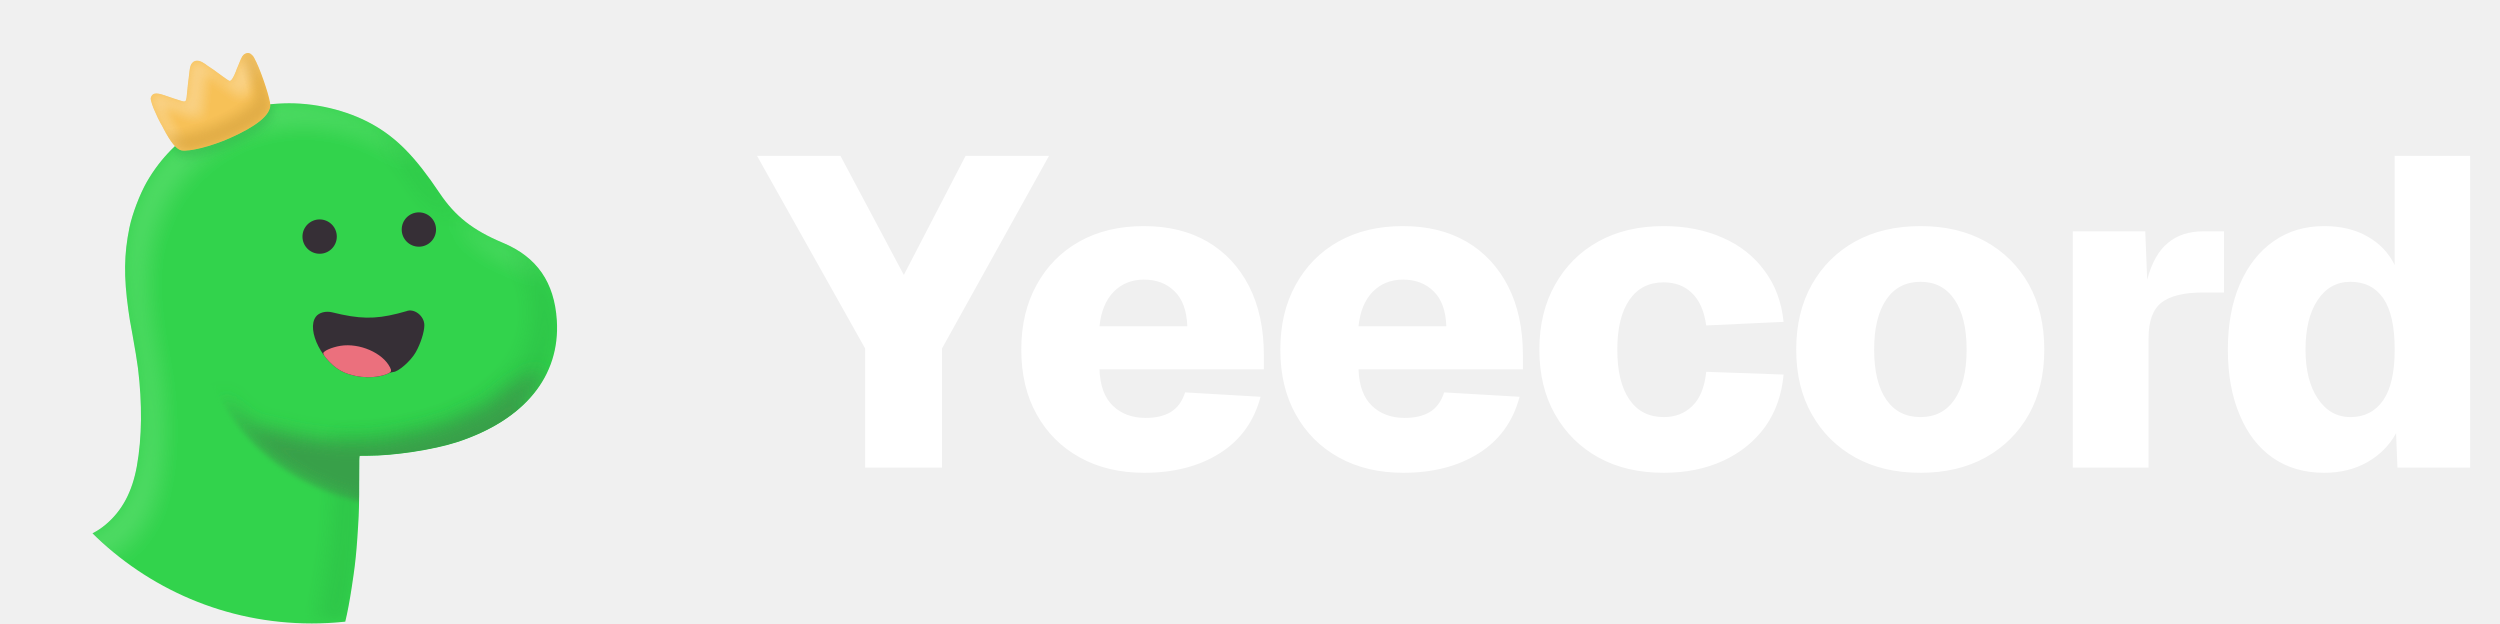
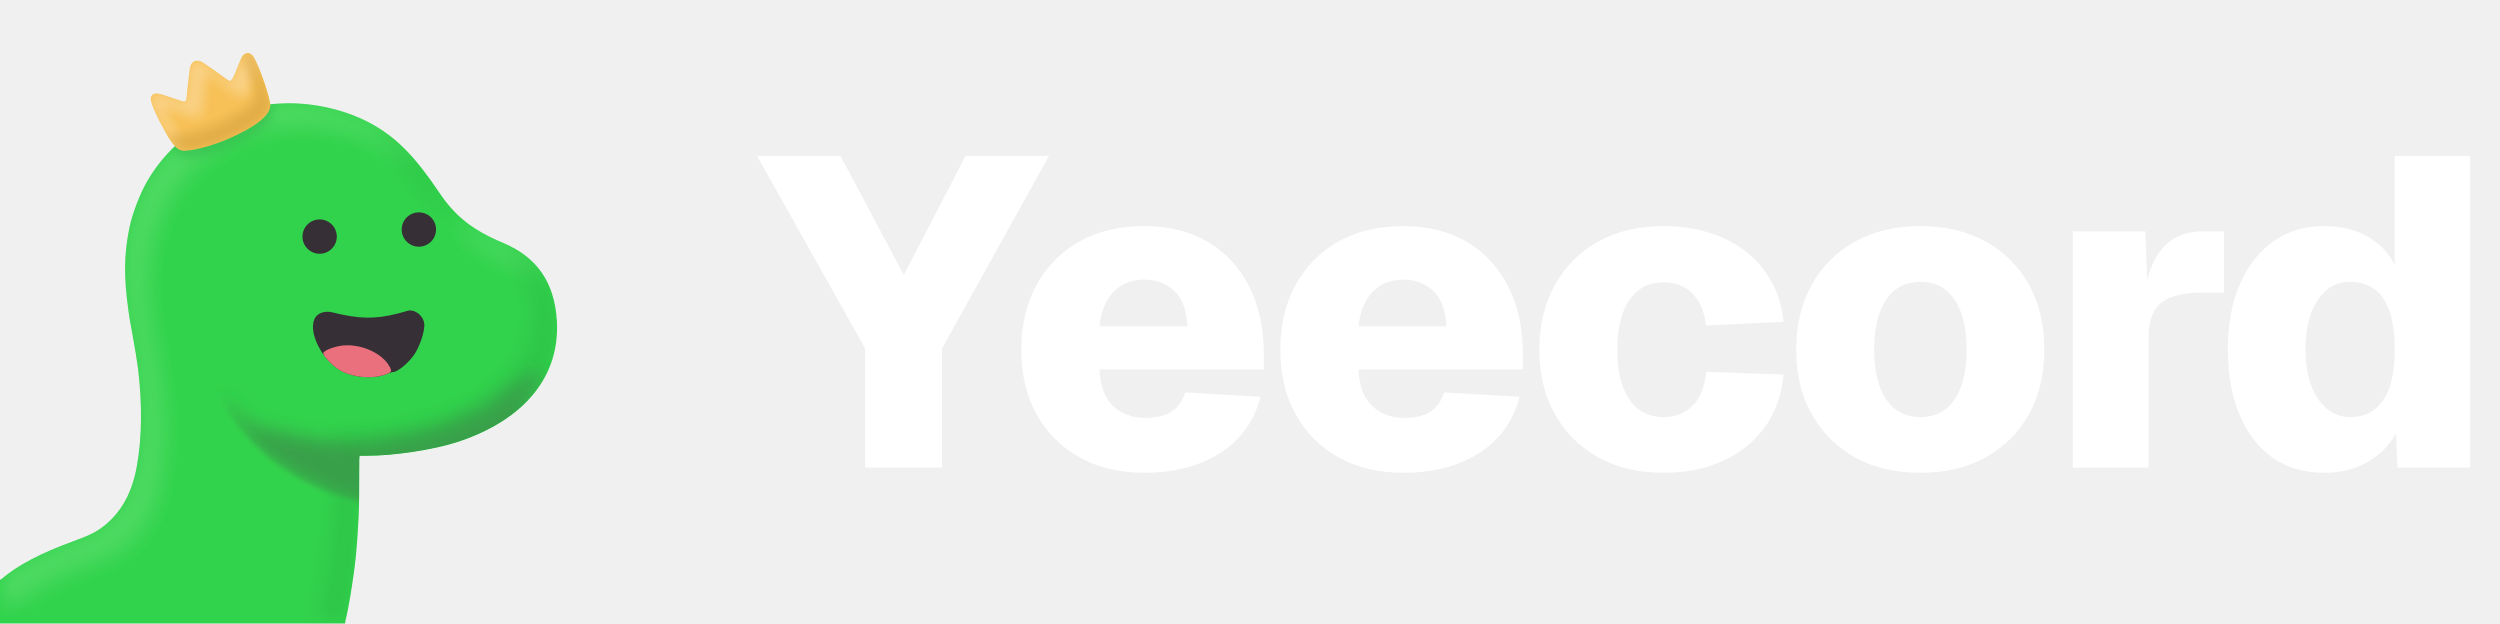
<svg xmlns="http://www.w3.org/2000/svg" viewBox="0 0 802 200" role="img" aria-labelledby="title">
-   <defs>
-     <clipPath id="avatar-circle">
-       <circle cx="100" cy="100" r="100" />
-     </clipPath>
-   </defs>
-   <g clip-path="url(#avatar-circle)">
+   <g>
    <svg width="200" height="200" viewBox="0 0 512 512">
      <defs>
        <path id="avatar-body" d="M232.8 84.9C183.4 86.7 143.3 109.8 120.5 149.5C114.8 159.5 108.6 175.7 106.3 186.9C101.8 208.9 101.6 227.1 105.4 254.6C106.2 260.8 106.7 263.3 108.8 274.8C111 286.9 112.5 296.3 113.3 302.3C116.9 331.6 116.6 359.5 112.4 382.8C108.6 403.9 100.3 419.4 86.9 430.7C79.9 436.5 74.7 439.2 60.2 444.5C33.2 454.3 14.3 464.3 1.4 475.4C0.1 476.5 0.1 476.5-24.9 476.5L-50 476.5L-50 519.3L-50 562L116.6 562L283.3 562L283.3 536.8C283.3 515.9 283.3 511.4 283.6 510.3C285.2 504 287.4 492.2 288.9 482.1C289.4 478.7 290 474.4 290.3 472.6C291.7 463.1 292.7 453.3 293.5 441.5C293.6 439.4 293.9 435.1 294.1 432C294.8 421.6 295 413.2 295 393.8C295 376.5 295.1 374.6 295.4 374.4C295.6 374.3 298.7 374.3 302.2 374.3C323.8 374.3 356.3 369.3 375.4 363.1C430.7 345 460.2 309 457.3 263.1C455.3 231.8 441 211.1 413 199.4C388.4 189.1 373.8 177.6 361 158.5C341.1 128.8 325.9 113.3 305.7 102C284.7 90.3 257.6 84 232.8 84.9Z" />
        <path id="avatar-accessory-shape" d="M201.3 44.1C199.5 45.1 198.5 46.6 196.9 50.7C196.2 52.6 195.3 54.6 195.1 55.1C194.8 55.7 194.2 57.1 193.8 58.4C191.8 63.7 189.8 66.8 188.4 66.4C187.8 66.3 183.2 63 179 59.9C177.7 58.9 175.2 57.1 173.5 56C171.8 54.9 169.4 53.3 168.3 52.4C161.6 47.6 156.5 49.7 155.7 57.7C155.6 59 155.3 61.4 155.1 62.9C154.4 68.3 154.3 69.4 153.7 75.5C153 83.7 152.8 84 149.1 82.9C145.9 81.9 140.2 80.1 134.6 78.1C127.8 75.8 124.9 76.4 123.8 80.4C123.4 81.9 125.5 88.2 128.2 93.7C128.6 94.5 129.3 96 129.7 97C130.2 98.1 131.1 99.9 131.8 101.1C132.6 102.4 133.6 104.2 134.1 105.3C140 116.7 144.8 122.6 148.9 123.5C155.2 124.8 173.5 120.2 188.6 113.5C210.6 103.8 222 94.5 222 86.3C222 81.7 215.7 62.1 210.7 51.4C208.5 46.8 208.2 46.3 206.9 45.1C205.3 43.4 203.4 43.1 201.3 44.1Z" />
        <clipPath id="avatar-clip-frame">
          <rect x="0" y="0" width="512" height="512" />
        </clipPath>
        <clipPath id="avatar-clip-mouth">
          <path d="M333.6 255.6C332.9 255.8 329.8 256.7 326.6 257.5C307.6 262.3 294.9 262 272.8 256.5C267.5 255.2 261.9 256.7 259.4 260.1C251.2 271.1 265.3 298.6 282.8 305.9C294.4 310.8 309.2 311.1 318.8 306.7C320.2 306.1 322.1 305.5 322.9 305.5C327 305.5 337.4 296.4 341.4 289.3C345.4 282.3 348.5 272.6 348.5 267.1C348.5 259.4 340.1 252.9 333.6 255.6Z" />
        </clipPath>
        <clipPath id="avatar-clip-body">
          <use href="#avatar-body" />
        </clipPath>
        <clipPath id="avatar-clip-accessory">
          <use href="#avatar-accessory-shape" />
        </clipPath>
        <filter id="avatar-soft" filterUnits="userSpaceOnUse" x="-64" y="-64" width="640" height="640">
          <feGaussianBlur stdDeviation="7.5" />
        </filter>
        <filter id="avatar-softer" filterUnits="userSpaceOnUse" x="-64" y="-64" width="640" height="640">
          <feGaussianBlur stdDeviation="4" />
        </filter>
        <filter id="avatar-edge" filterUnits="userSpaceOnUse" x="-64" y="-64" width="640" height="640">
          <feGaussianBlur stdDeviation="2" />
        </filter>
        <mask id="avatar-mask-jaw">
          <path d="M176 316.3C195.6 365.6 242.8 400.7 294 412L480 412L480 0L150 0L150 316.3Z" fill="#fff" filter="url(#avatar-edge)" />
        </mask>
        <mask id="avatar-body-light">
          <g filter="url(#avatar-soft)">
            <use href="#avatar-body" fill="#fff" />
            <use href="#avatar-body" x="12.5" y="12.5" fill="#000" />
          </g>
        </mask>
        <mask id="avatar-body-shade">
          <g filter="url(#avatar-soft)">
            <use href="#avatar-body" fill="#fff" />
            <use href="#avatar-body" x="-15" y="-12.5" fill="#000" />
          </g>
        </mask>
        <mask id="avatar-accessory-light">
          <g filter="url(#avatar-softer)">
            <use href="#avatar-accessory-shape" fill="#fff" />
            <use href="#avatar-accessory-shape" x="10" y="10" fill="#000" />
          </g>
        </mask>
        <mask id="avatar-accessory-shade">
          <g filter="url(#avatar-softer)">
            <use href="#avatar-accessory-shape" fill="#fff" />
            <use href="#avatar-accessory-shape" x="-9" y="-9" fill="#000" />
          </g>
        </mask>
      </defs>
      <g clip-path="url(#avatar-clip-frame)">
        <g id="avatar-dino">
          <use href="#avatar-body" fill="#32D34C" />
          <g clip-path="url(#avatar-clip-body)">
            <rect width="512" height="512" fill="#7CE68A" opacity="0.4" mask="url(#avatar-body-light)" />
            <rect width="512" height="512" fill="#24A63F" opacity="0.3" mask="url(#avatar-body-shade)" />
            <g mask="url(#avatar-mask-jaw)">
              <path d="M438.3 306.5C437.5 306.9 436.7 307.4 436.5 307.6C436.3 307.8 436 308 435.9 308C435.6 308 431.6 310.4 430.1 311.5C429.6 311.9 427.2 313.3 424.9 314.6C422.6 315.9 420.1 317.5 419.5 318C418.9 318.6 416.8 320.2 414.9 321.6C410.7 324.7 407.8 327.2 404.4 330.3C402.6 331.9 401.4 332.7 400 333.4C397.4 334.6 395.9 335.4 394.4 336.4C393.7 336.8 392 337.6 390.6 338.1C389.1 338.6 387.2 339.4 386.3 339.8C385.4 340.2 383.2 341.1 381.5 341.8C377.2 343.5 375.4 344.4 373.4 345.6C370.9 347.2 366.2 349.1 363.9 349.6C359.9 350.4 356.1 351.5 349.4 353.8C347 354.6 335.9 357 334.6 357C333.9 357 326.1 359 323.3 359.9C321.4 360.5 318.7 360.9 313 361.5C311.7 361.7 308.1 362.1 304.9 362.4C298.1 363.2 279.6 363.4 278.5 362.6C278.4 362.6 276.9 362.5 275.1 362.4C273.3 362.3 270.5 362.1 268.9 361.9C267.2 361.7 264.4 361.3 262.6 361.1C260.9 360.9 258.8 360.6 258.1 360.4C256.8 359.9 254.3 359.6 250.3 359.3C248.8 359.1 246.9 358.8 246.1 358.6C245.3 358.3 243.4 357.9 242.1 357.8C240.8 357.6 238.9 357.2 238.1 356.9C233.1 354.9 227.2 353.5 222.9 353.3C220.2 353.1 219.7 352.9 217.9 352.1C216.4 351.4 215.4 351.2 214.1 351.1C213.2 351 211.9 350.9 211.4 350.7C207 349.6 195 340.2 188.4 332.8C182.9 326.6 182 325.8 182 327C182 328.4 184.7 333.8 188.7 340.1C209.3 373.2 246.8 399.7 288.3 410.4C295.9 412.4 295.6 409.9 293.3 443.5C292.6 453.5 291.6 462.8 290.6 470.2C290.1 473.5 290.1 473.9 291.4 474.9C292.8 475.9 473.2 475.3 474.3 474.3C475.8 472.8 475.8 340 474.3 338.5C473.3 337.5 473.3 337.5 450.6 337.5C425.6 337.5 426.8 337.6 426.8 336.1C426.8 335.5 427.2 334.9 429.1 333.3C436.6 326.3 445.4 314.8 445.9 311.4C446.1 310.1 446 310.1 445 309.2C444.4 308.6 443.9 307.9 443.8 307.6C443.1 306 440.3 305.4 438.3 306.5Z" fill="#37A049" filter="url(#avatar-soft)" />
            </g>
            <use href="#avatar-accessory-shape" x="2" y="6" fill="#24A63F" opacity="0.35" filter="url(#avatar-softer)" />
          </g>
        </g>
        <g id="avatar-face" fill="#362F36">
          <circle cx="262.5" cy="194.3" r="14.1" />
          <circle cx="344" cy="188.5" r="14.1" />
          <path d="M333.6 255.6C332.9 255.8 329.8 256.7 326.6 257.5C307.6 262.3 294.9 262 272.8 256.5C267.5 255.2 261.9 256.7 259.4 260.1C251.2 271.1 265.3 298.6 282.8 305.9C294.4 310.8 309.2 311.1 318.8 306.7C320.2 306.1 322.1 305.5 322.9 305.5C327 305.5 337.4 296.4 341.4 289.3C345.4 282.3 348.5 272.6 348.5 267.1C348.5 259.4 340.1 252.9 333.6 255.6Z" />
          <path d="M279.6 284C272.8 285.1 265.5 288.2 265.5 290.1C265.5 292.4 272.2 299.6 277.7 303.3C288.1 310.2 306.6 311.9 318.4 306.9C321.4 305.6 321.8 304.6 320.3 301.7C314.3 289.8 295.3 281.5 279.6 284Z" fill="#EB707D" clip-path="url(#avatar-clip-mouth)" />
        </g>
        <g id="avatar-accessory">
          <path d="M201.3 44.1C199.5 45.1 198.5 46.6 196.9 50.7C196.2 52.6 195.3 54.6 195.1 55.1C194.8 55.7 194.2 57.1 193.8 58.4C191.8 63.7 189.8 66.8 188.4 66.4C187.8 66.3 183.2 63 179 59.9C177.7 58.9 175.2 57.1 173.5 56C171.8 54.9 169.4 53.3 168.3 52.4C161.6 47.6 156.5 49.7 155.7 57.7C155.6 59 155.3 61.4 155.1 62.9C154.4 68.3 154.3 69.4 153.7 75.5C153 83.7 152.8 84 149.1 82.9C145.9 81.9 140.2 80.1 134.6 78.1C127.8 75.8 124.9 76.4 123.8 80.4C123.4 81.9 125.5 88.2 128.2 93.7C128.6 94.5 129.3 96 129.7 97C130.2 98.1 131.1 99.9 131.8 101.1C132.6 102.4 133.6 104.2 134.1 105.3C140 116.7 144.8 122.6 148.9 123.5C155.2 124.8 173.5 120.2 188.6 113.5C210.6 103.8 222 94.5 222 86.3C222 81.7 215.7 62.1 210.7 51.4C208.5 46.8 208.2 46.3 206.9 45.1C205.3 43.4 203.4 43.1 201.3 44.1Z" fill="#F7C157" />
          <g clip-path="url(#avatar-clip-accessory)">
            <rect width="512" height="512" fill="#FAD58F" opacity="0.8" mask="url(#avatar-accessory-light)" />
            <rect width="512" height="512" fill="#DCA842" opacity="0.8" mask="url(#avatar-accessory-shade)" />
          </g>
        </g>
      </g>
    </svg>
  </g>
  <path transform="translate(244 150.0) scale(0.8803)" d="M66.1 0L38.1 0L38.1-43.4L-1.3-113.6L29.1-113.6L52.2-70.2L74.7-113.6L105.1-113.6L66.1-43.4M139.8 1.9Q126.4 1.9 116.3-3.7Q106.2-9.3 100.6-19.4Q95-29.4 95-43Q95-56.5 100.6-66.6Q106.2-76.8 116.2-82.4Q126.2-88 139.7-88Q153.1-88 162.9-82.3Q172.6-76.6 178-66.1Q183.4-55.5 183.4-41L183.4-35.8L123.5-35.8Q123.8-26.9 128.4-22.5Q133-18.1 140.3-18.1Q145.8-18.1 149.4-20.2Q153.1-22.4 154.7-27.4L182.2-25.8Q178.6-12.3 167.3-5.2Q156 1.9 139.8 1.9M123.5-51.5L155.5-51.5Q155.2-60 150.9-64.2Q146.6-68.5 139.7-68.5Q133-68.5 128.6-64Q124.3-59.5 123.5-51.5M234.2 1.9Q220.8 1.9 210.7-3.7Q200.6-9.3 195-19.4Q189.4-29.4 189.4-43Q189.4-56.5 195-66.6Q200.6-76.8 210.6-82.4Q220.6-88 234.1-88Q247.5-88 257.3-82.3Q267-76.6 272.4-66.1Q277.8-55.5 277.8-41L277.8-35.8L217.9-35.8Q218.2-26.9 222.8-22.5Q227.4-18.1 234.7-18.1Q240.2-18.1 243.8-20.2Q247.5-22.4 249.1-27.4L276.6-25.8Q273-12.3 261.7-5.2Q250.4 1.9 234.2 1.9M217.9-51.5L249.9-51.5Q249.6-60 245.3-64.2Q241-68.5 234.1-68.5Q227.4-68.5 223-64Q218.7-59.5 217.9-51.5M329.1 1.9Q315.4 1.9 305.3-3.7Q295.2-9.3 289.5-19.4Q283.8-29.4 283.8-43Q283.8-56.5 289.5-66.6Q295.2-76.8 305.3-82.4Q315.4-88 329.1-88Q341-88 350.5-83.8Q360-79.7 365.8-71.8Q371.7-64 372.8-53.1L344.6-51.8Q343.5-59.7 339.4-63.6Q335.4-67.5 329.1-67.5Q321-67.5 316.6-61.1Q312.2-54.7 312.2-43Q312.2-31.2 316.6-24.8Q321-18.4 329.1-18.4Q335.4-18.4 339.5-22.4Q343.7-26.4 344.6-34.9L372.8-33.9Q371.8-22.9 366.1-14.9Q360.3-6.9 350.8-2.5Q341.3 1.9 329.1 1.9M422.7 1.9Q409 1.9 398.9-3.7Q388.8-9.3 383.1-19.4Q377.4-29.4 377.4-43Q377.4-56.6 383.1-66.7Q388.8-76.8 398.9-82.4Q409-88 422.7-88Q436.3-88 446.4-82.4Q456.5-76.8 462.2-66.7Q467.8-56.6 467.8-43Q467.8-29.4 462.2-19.4Q456.5-9.3 446.4-3.7Q436.3 1.9 422.7 1.9M422.7-18.4Q430.7-18.4 435.1-24.8Q439.5-31.2 439.5-43Q439.5-54.7 435.1-61.2Q430.7-67.7 422.7-67.7Q414.6-67.7 410.2-61.2Q405.8-54.7 405.8-43Q405.8-31.2 410.2-24.8Q414.6-18.4 422.7-18.4M505.8 0L478.2 0L478.2-86.1L504.6-86.1L505.3-68.5Q507.8-77.8 512.9-81.9Q517.9-86.1 525.8-86.1L533.3-86.1L533.3-63.8L525.6-63.8Q515.4-63.8 510.6-60.2Q505.8-56.5 505.8-47.2M569.8 1.9Q558.9 1.9 551-3.6Q543.2-9.1 539-19.2Q534.7-29.3 534.7-43Q534.7-56.8 539.1-66.9Q543.5-77 551.4-82.5Q559.2-88 569.8-88Q579-88 585.6-84.2Q592.2-80.5 595.5-73.8L595.5-113.6L623-113.6L623 0L596.5 0L596-12.5Q592.3-5.8 585.4-1.9Q578.6 1.9 569.8 1.9M579.4-18.4Q587-18.4 591.3-24.5Q595.5-30.6 595.5-43Q595.5-55.5 591.4-61.6Q587.2-67.7 579.4-67.7Q571.8-67.7 567.4-61Q563-54.4 563-43Q563-31.8 567.5-25.1Q572-18.4 579.4-18.4" fill="#FFFFFF" />
</svg>
